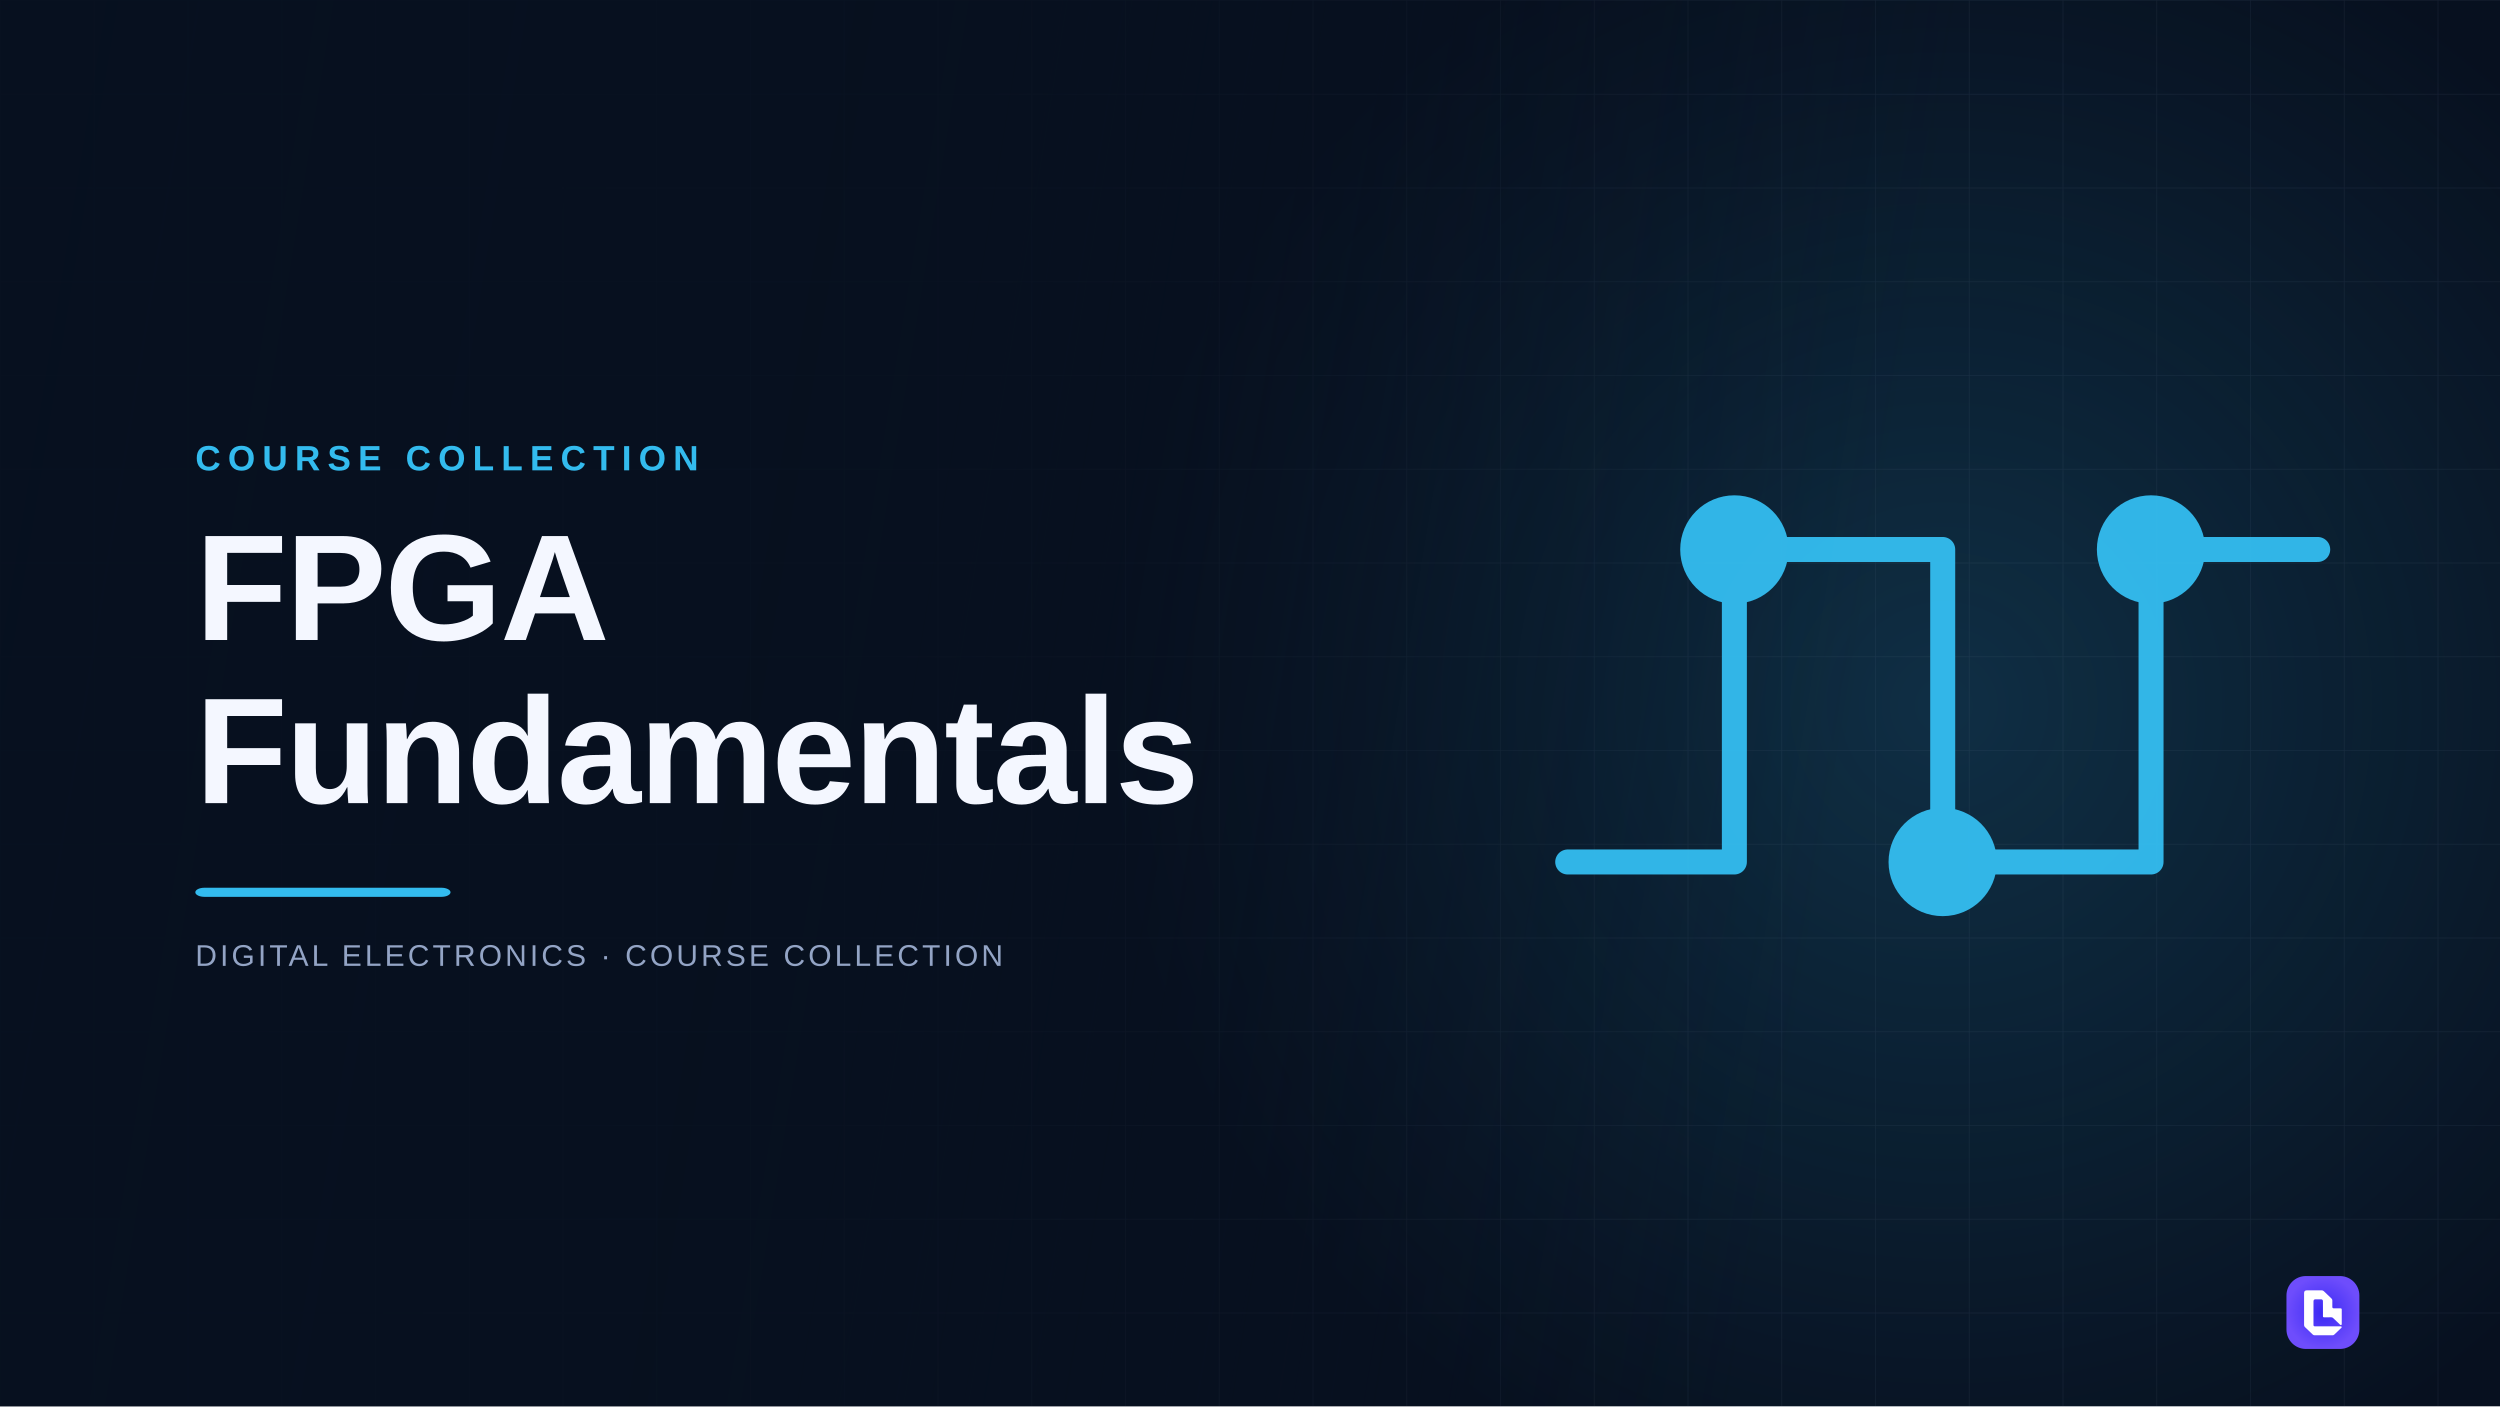
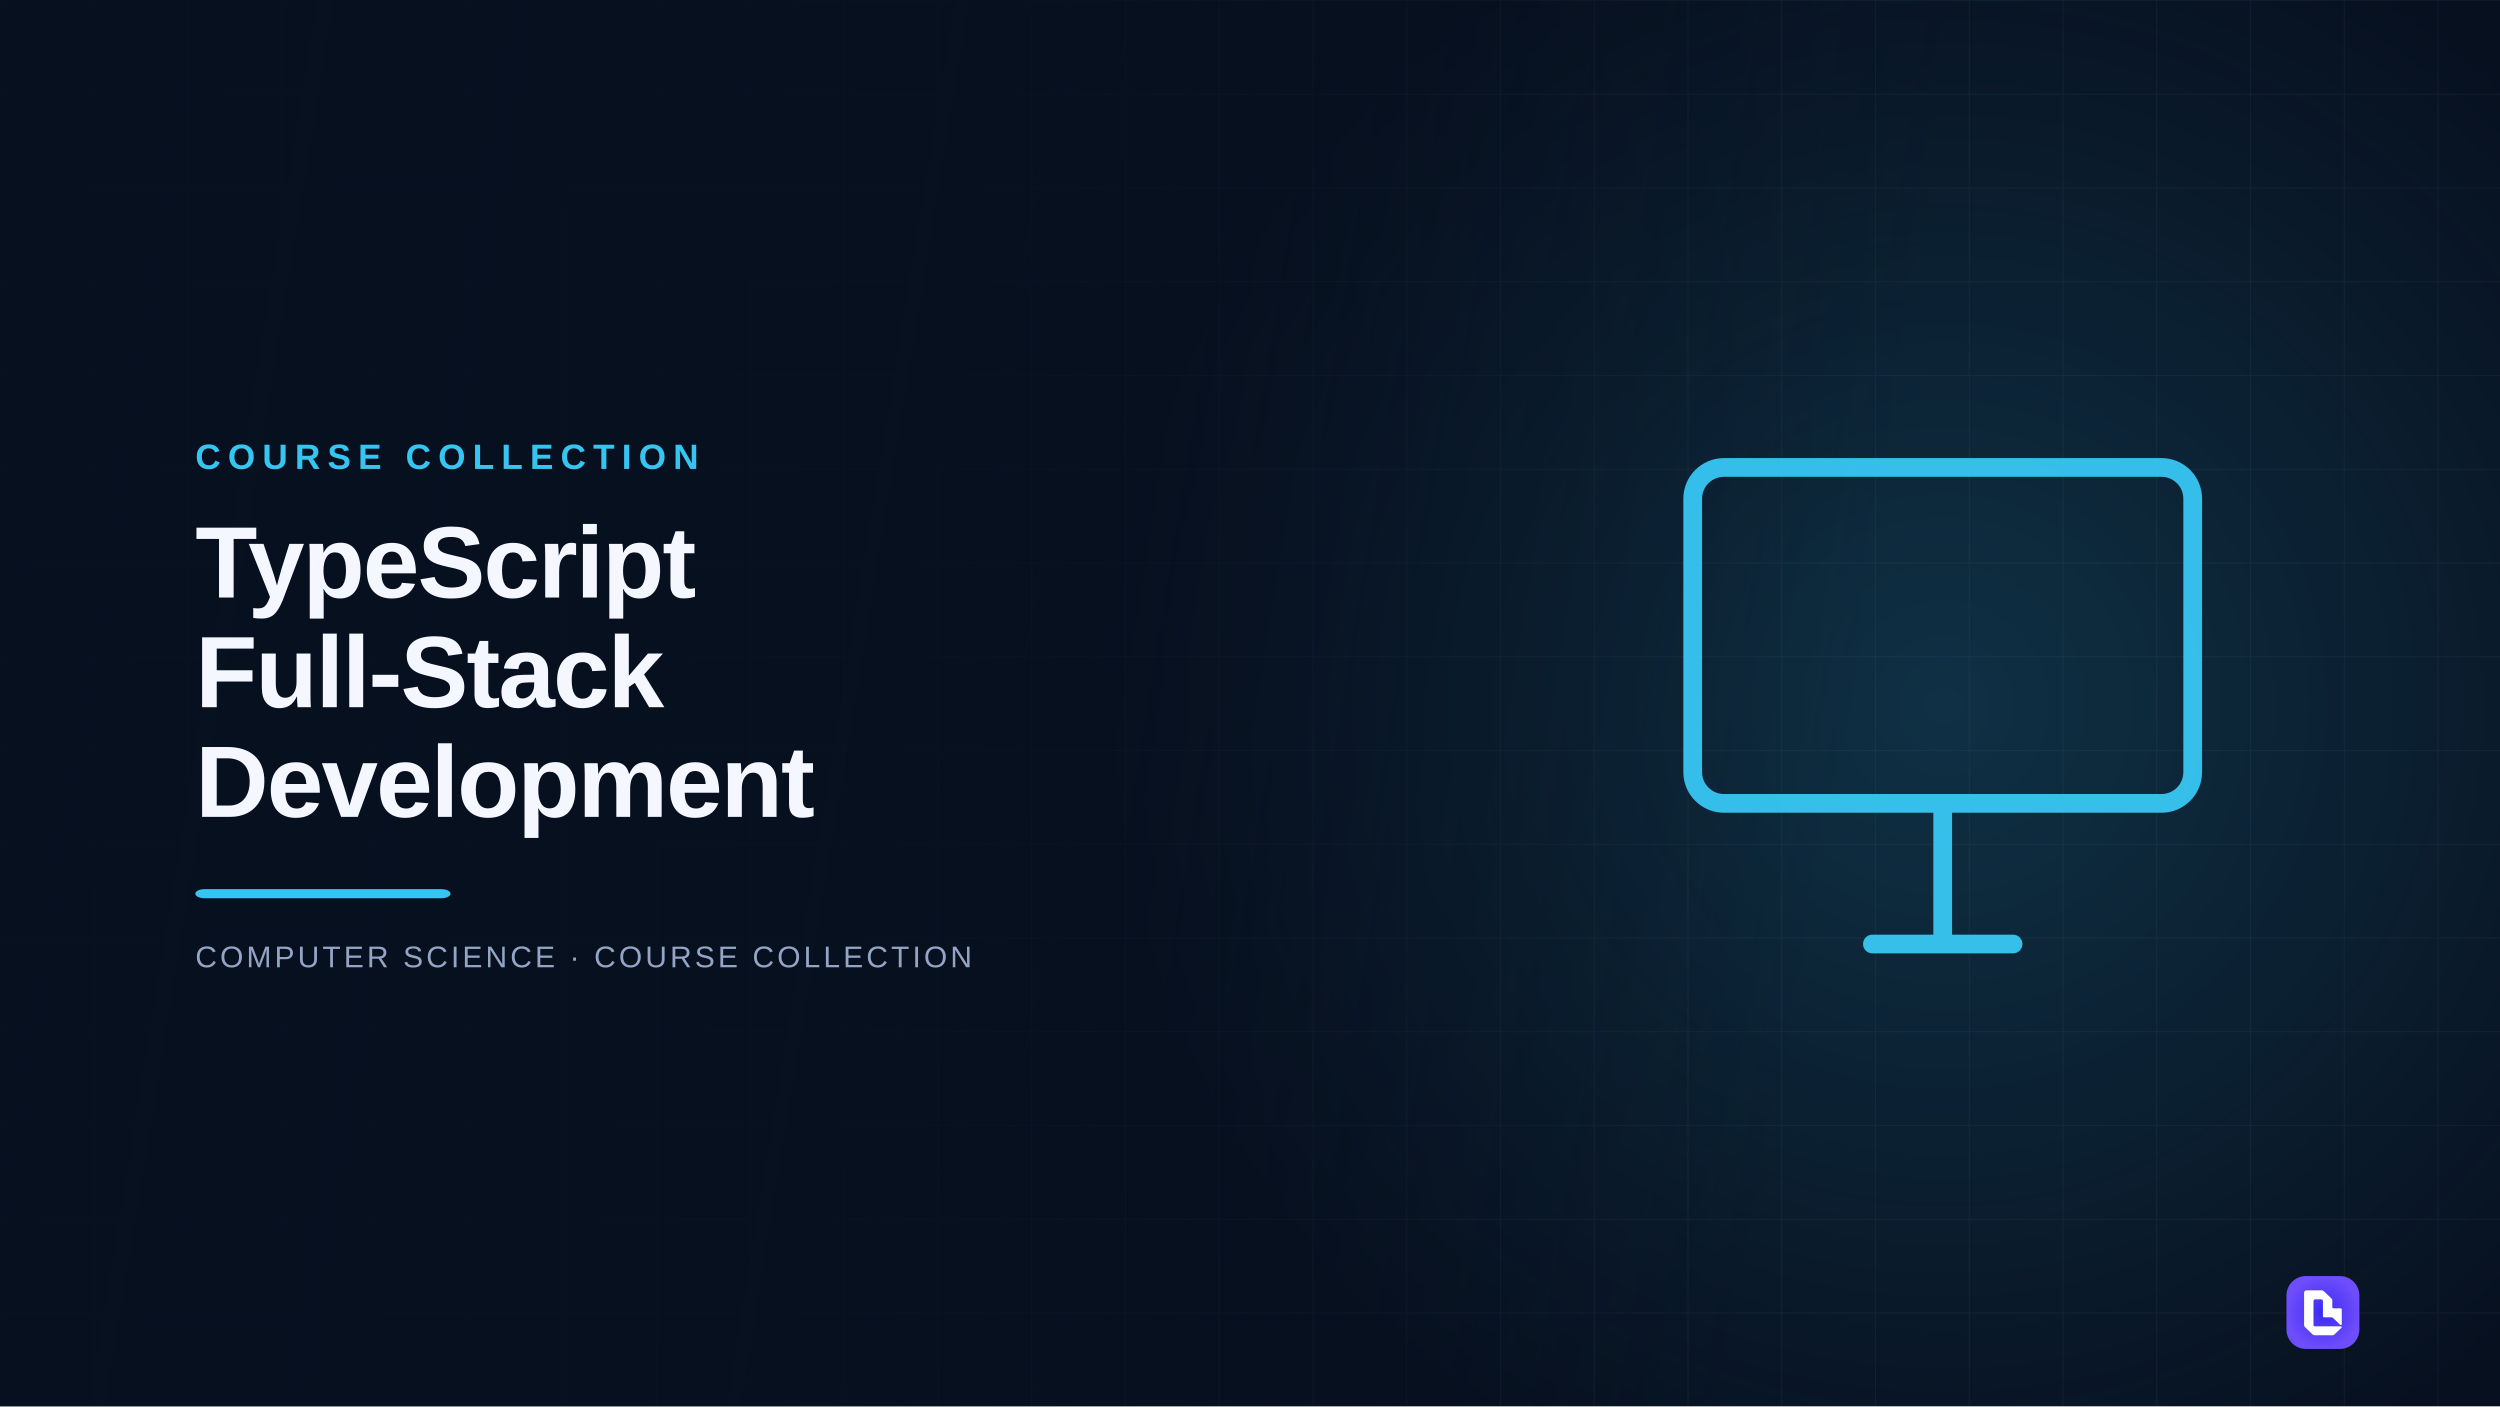
<svg xmlns="http://www.w3.org/2000/svg" width="1920" height="1080" viewBox="0 0 1920 1080" fill="none">
  <defs>
    <radialGradient id="glow">
-       <stop stop-color="#33BBEE" stop-opacity=".18" />
-       <stop offset="1" stop-color="#33BBEE" stop-opacity="0" />
+       <stop stop-color="#36C5F0" stop-opacity=".18" />
+       <stop offset="1" stop-color="#36C5F0" stop-opacity="0" />
    </radialGradient>
    <linearGradient id="mask" x1="0" y1="0" x2="1" y2=".09">
      <stop stop-color="#07101F" stop-opacity=".94" />
      <stop offset=".4" stop-color="#07101F" stop-opacity=".84" />
      <stop offset=".62" stop-color="#07101F" stop-opacity=".3" />
      <stop offset=".78" stop-color="#07101F" stop-opacity="0" />
    </linearGradient>
    <pattern id="grid" width="72" height="72" patternUnits="userSpaceOnUse">
      <path d="M72 0H0V72" stroke="#93A4C5" stroke-opacity=".1" />
    </pattern>
  </defs>
  <rect width="1920" height="1080" fill="#07101F" />
  <ellipse cx="1492" cy="542" rx="640" ry="640" fill="url(#glow)" />
  <rect width="1920" height="1080" fill="url(#grid)" />
  <rect width="1920" height="1080" fill="url(#mask)" />
-   <g id="course-figure" opacity=".96" transform="translate(1108.00 166.00) scale(8)" stroke="#33BBEE" stroke-width="2.4" stroke-linecap="round" stroke-linejoin="round">
-     <path d="M12 62h16V32h20v30h20V32h16" stroke="#33BBEE" stroke-width="2.4" stroke-linecap="round" stroke-linejoin="round" />
-     <circle cx="28" cy="32" r="4" fill="#33BBEE" />
-     <circle cx="48" cy="62" r="4" fill="#33BBEE" />
-     <circle cx="68" cy="32" r="4" fill="#33BBEE" />
+   <g id="course-figure" opacity=".96" transform="translate(1204.00 233.00) scale(6)" stroke="#36C5F0" stroke-width="2.4" stroke-linecap="round" stroke-linejoin="round">
+     <rect x="16" y="21" width="64" height="43" rx="4" stroke="#36C5F0" stroke-width="2.4" stroke-linecap="round" stroke-linejoin="round" />
+     <path d="M39 82h18M48 64v18" stroke="#36C5F0" stroke-width="2.4" stroke-linecap="round" stroke-linejoin="round" />
  </g>
  <g font-family="Arial, Helvetica, sans-serif">
-     <text x="150" y="361.22" fill="#33BBEE" font-size="27" font-weight="700" letter-spacing="5.5">COURSE COLLECTION</text>
-     <text x="150" y="491.50" fill="#F4F7FF" font-size="116" font-weight="800" letter-spacing="-1.4">FPGA</text>
-     <text x="150" y="616.78" fill="#F4F7FF" font-size="116" font-weight="800" letter-spacing="-1.4">Fundamentals</text>
-     <rect x="150" y="681.78" width="196" height="7" rx="7" fill="#33BBEE" />
-     <text x="150" y="741.78" fill="#93A4C5" font-size="23" letter-spacing="2.4">DIGITAL ELECTRONICS · COURSE COLLECTION</text>
+     <text x="150" y="360.14" fill="#36C5F0" font-size="27" font-weight="700" letter-spacing="5.5">COURSE COLLECTION</text>
+     <text x="150" y="458.88" fill="#F4F7FF" font-size="78" font-weight="800" letter-spacing="-1.4">TypeScript</text>
+     <text x="150" y="543.12" fill="#F4F7FF" font-size="78" font-weight="800" letter-spacing="-1.4">Full-Stack</text>
+     <text x="150" y="627.36" fill="#F4F7FF" font-size="78" font-weight="800" letter-spacing="-1.4">Development</text>
+     <rect x="150" y="682.86" width="196" height="7" rx="7" fill="#36C5F0" />
+     <text x="150" y="742.86" fill="#93A4C5" font-size="23" letter-spacing="2.4">COMPUTER SCIENCE · COURSE COLLECTION</text>
  </g>
  <svg x="1756" y="980" width="56" height="56" viewBox="0 0 120 120">
    <path d="M0 32C0 14.327 14.327 0 32 0H88C105.673 0 120 14.327 120 32V88C120 105.673 105.673 120 88 120H32C14.327 120 0 105.673 0 88V32Z" fill="url(#paint0_radial_3803_20895)" />
    <path d="M29 54.178C29 45.416 29 36.653 29 27.89C29 25.023 30.586 23.509 33.598 23.509C41.67 23.509 49.743 23.521 57.815 23.498C58.516 23.479 59.214 23.602 59.861 23.86C60.509 24.118 61.092 24.504 61.572 24.993C65.713 29.004 69.88 32.99 74.073 36.95C75.03 37.858 75.506 38.907 75.506 40.181C75.497 43.697 75.494 47.211 75.496 50.724C75.496 52.446 76.248 53.158 78.075 53.16C81.68 53.16 85.286 53.16 88.894 53.16C90.314 53.16 91 53.806 91 55.159C91 63.1 91 71.041 91 78.982C91 79.698 90.811 80.332 90.076 80.607C89.341 80.883 88.765 80.577 88.224 80.06C84.439 76.418 80.618 72.803 76.847 69.154C75.947 68.284 74.977 67.874 73.679 67.893C69.787 67.949 65.894 67.914 62 67.914C60.532 67.914 60.065 67.476 60.063 66.093C60.053 58.107 60.042 50.12 60.033 42.132C60.037 41.675 60.015 41.218 59.968 40.763C59.825 39.475 58.73 38.367 57.389 38.347C53.976 38.296 50.56 38.285 47.147 38.347C45.543 38.378 44.49 39.723 44.487 41.508C44.477 46.551 44.472 51.594 44.47 56.636C44.47 64.555 44.467 72.474 44.461 80.391C44.461 82.115 45.122 82.753 46.904 82.753C60.996 82.753 75.086 82.753 89.176 82.753C89.835 82.753 90.433 82.838 90.752 83.462C91.049 84.047 90.999 84.614 90.496 85.096C86.512 88.903 82.526 92.708 78.538 96.512C78.195 96.834 77.788 97.086 77.341 97.254C76.894 97.423 76.416 97.504 75.936 97.492C66.001 97.498 56.066 97.498 46.131 97.492C44.941 97.492 43.981 96.978 43.156 96.187C39.908 93.07 36.654 89.956 33.393 86.844C32.449 85.94 31.52 85.019 30.546 84.145C29.484 83.194 28.999 82.036 29 80.659C29 62.991 29.012 63.01 29 54.178Z" fill="white" />
    <defs>
      <radialGradient id="paint0_radial_3803_20895" cx="0" cy="0" r="1" gradientUnits="userSpaceOnUse" gradientTransform="translate(60 60) rotate(90) scale(60)">
        <stop stop-color="#3A2AF4" />
        <stop offset="1" stop-color="#6E4DFC" />
      </radialGradient>
    </defs>
  </svg>
</svg>
